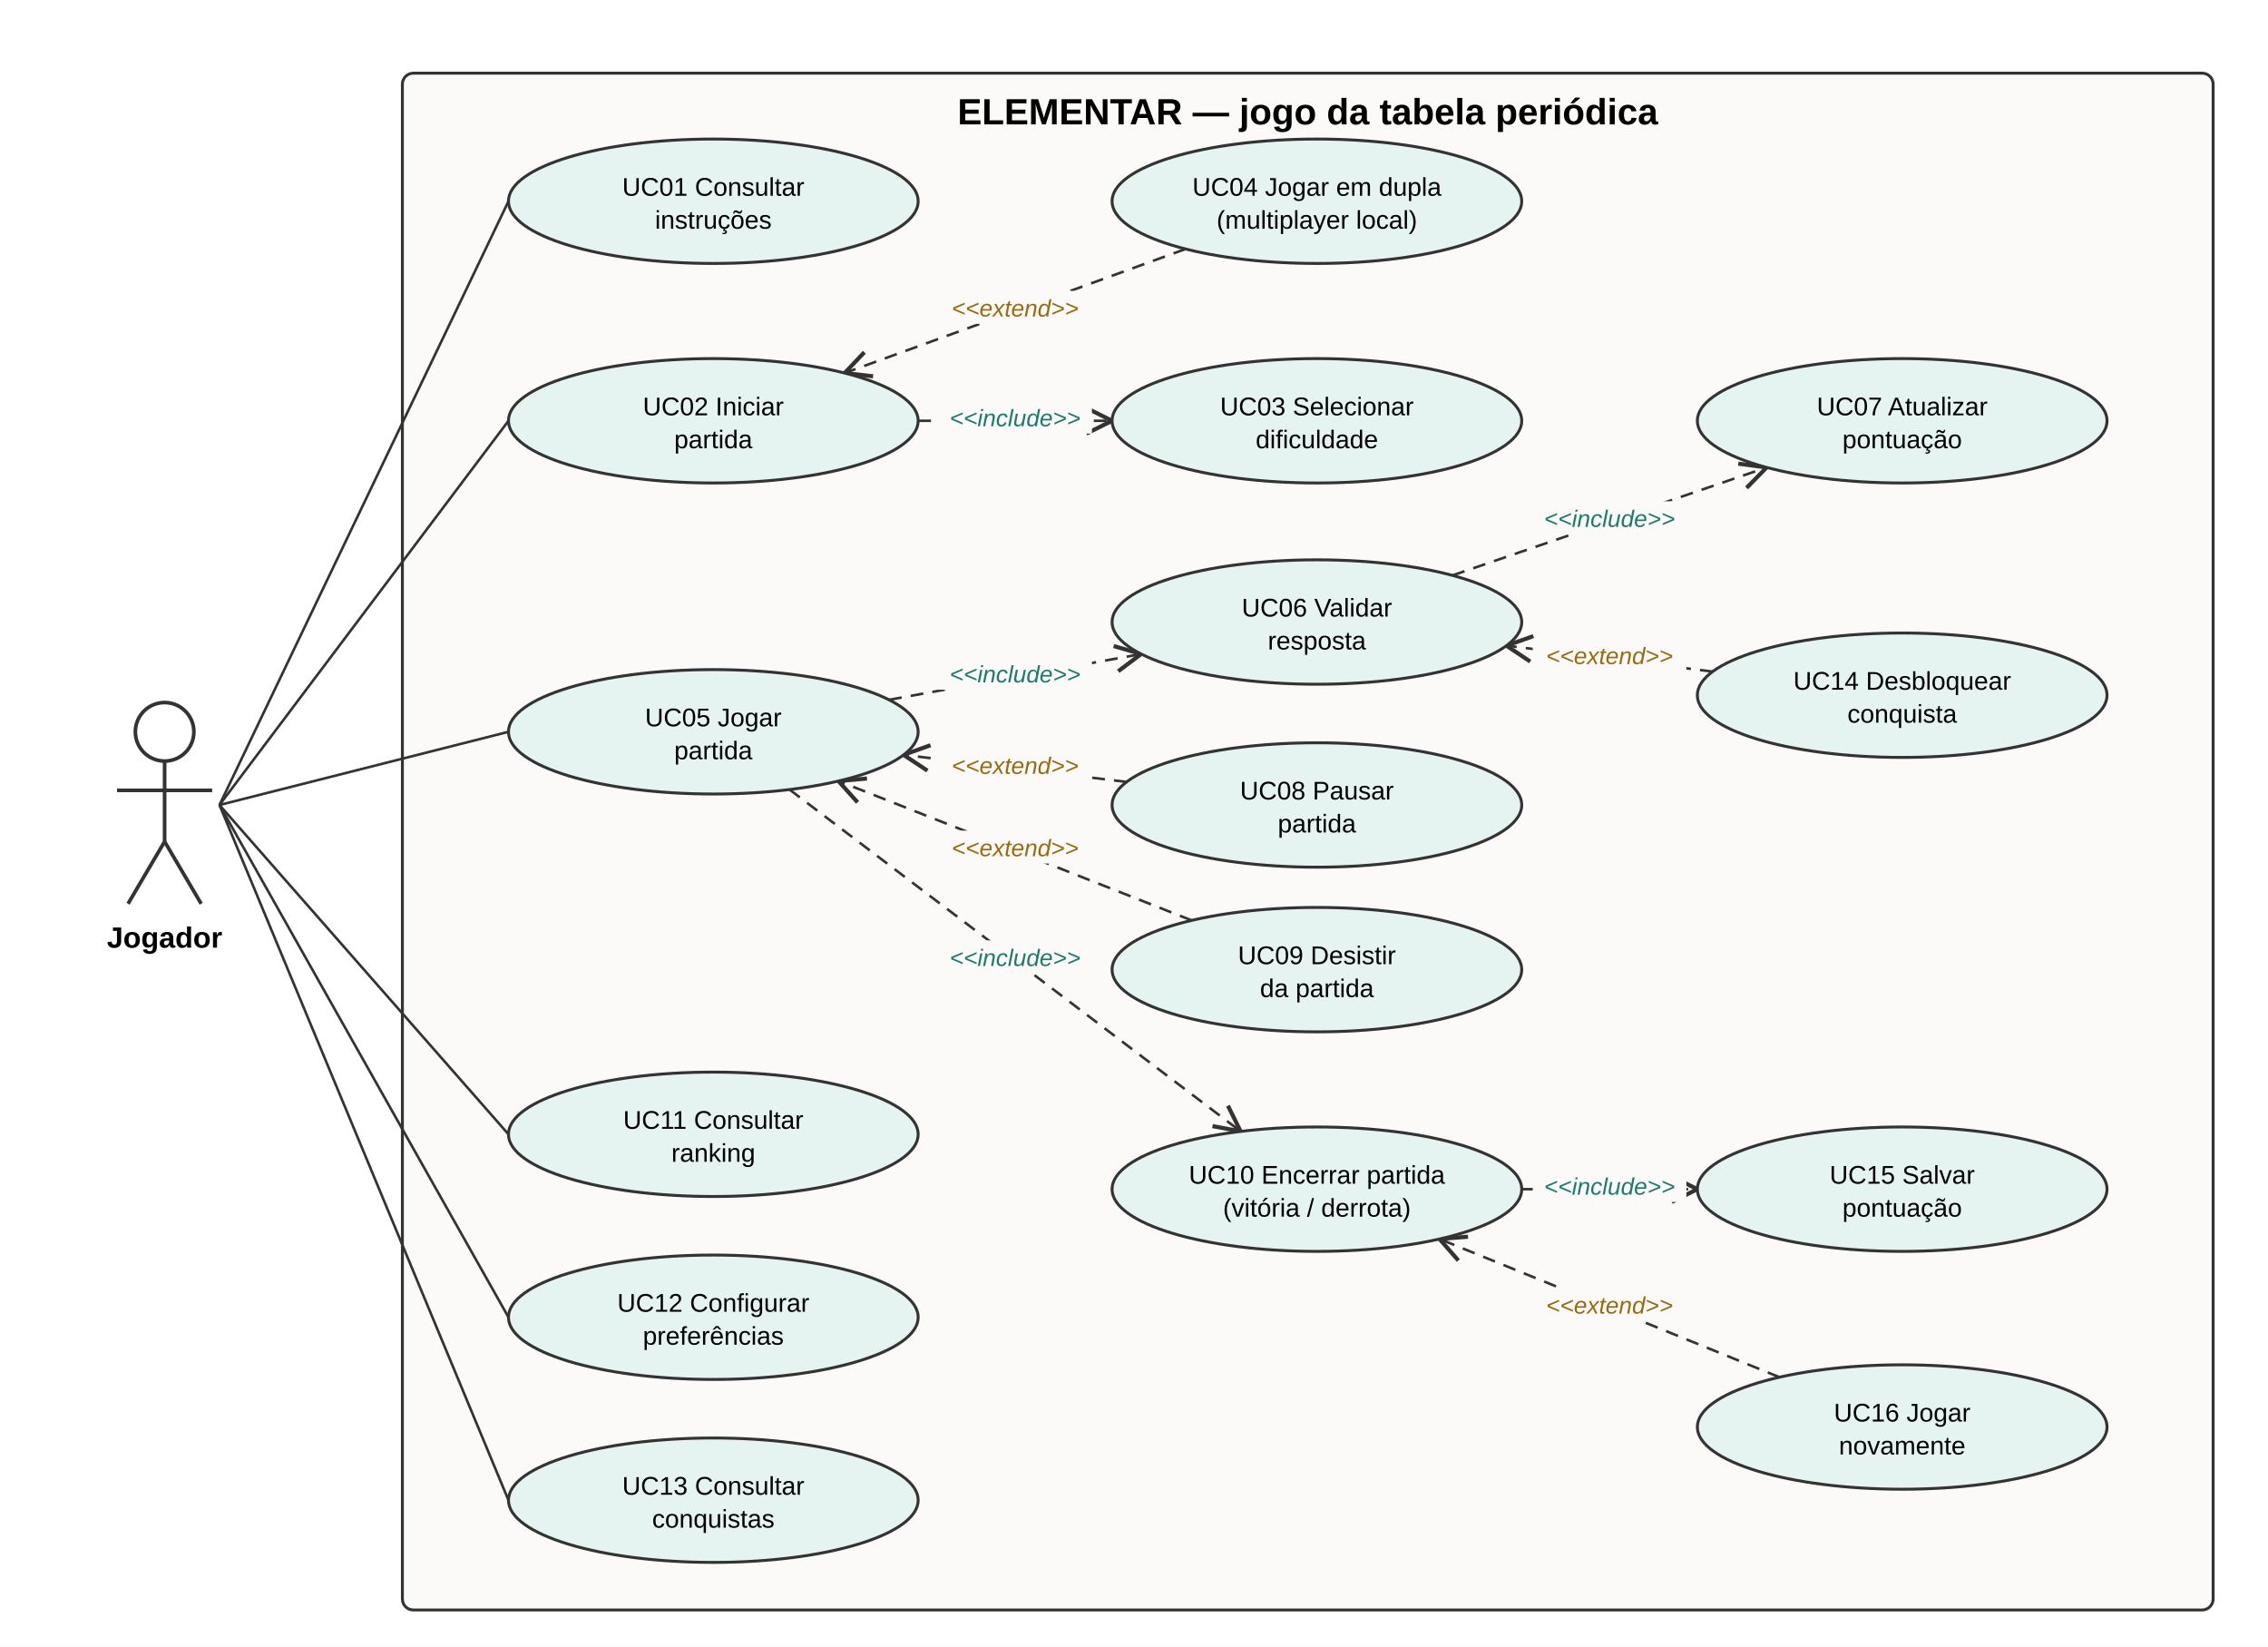
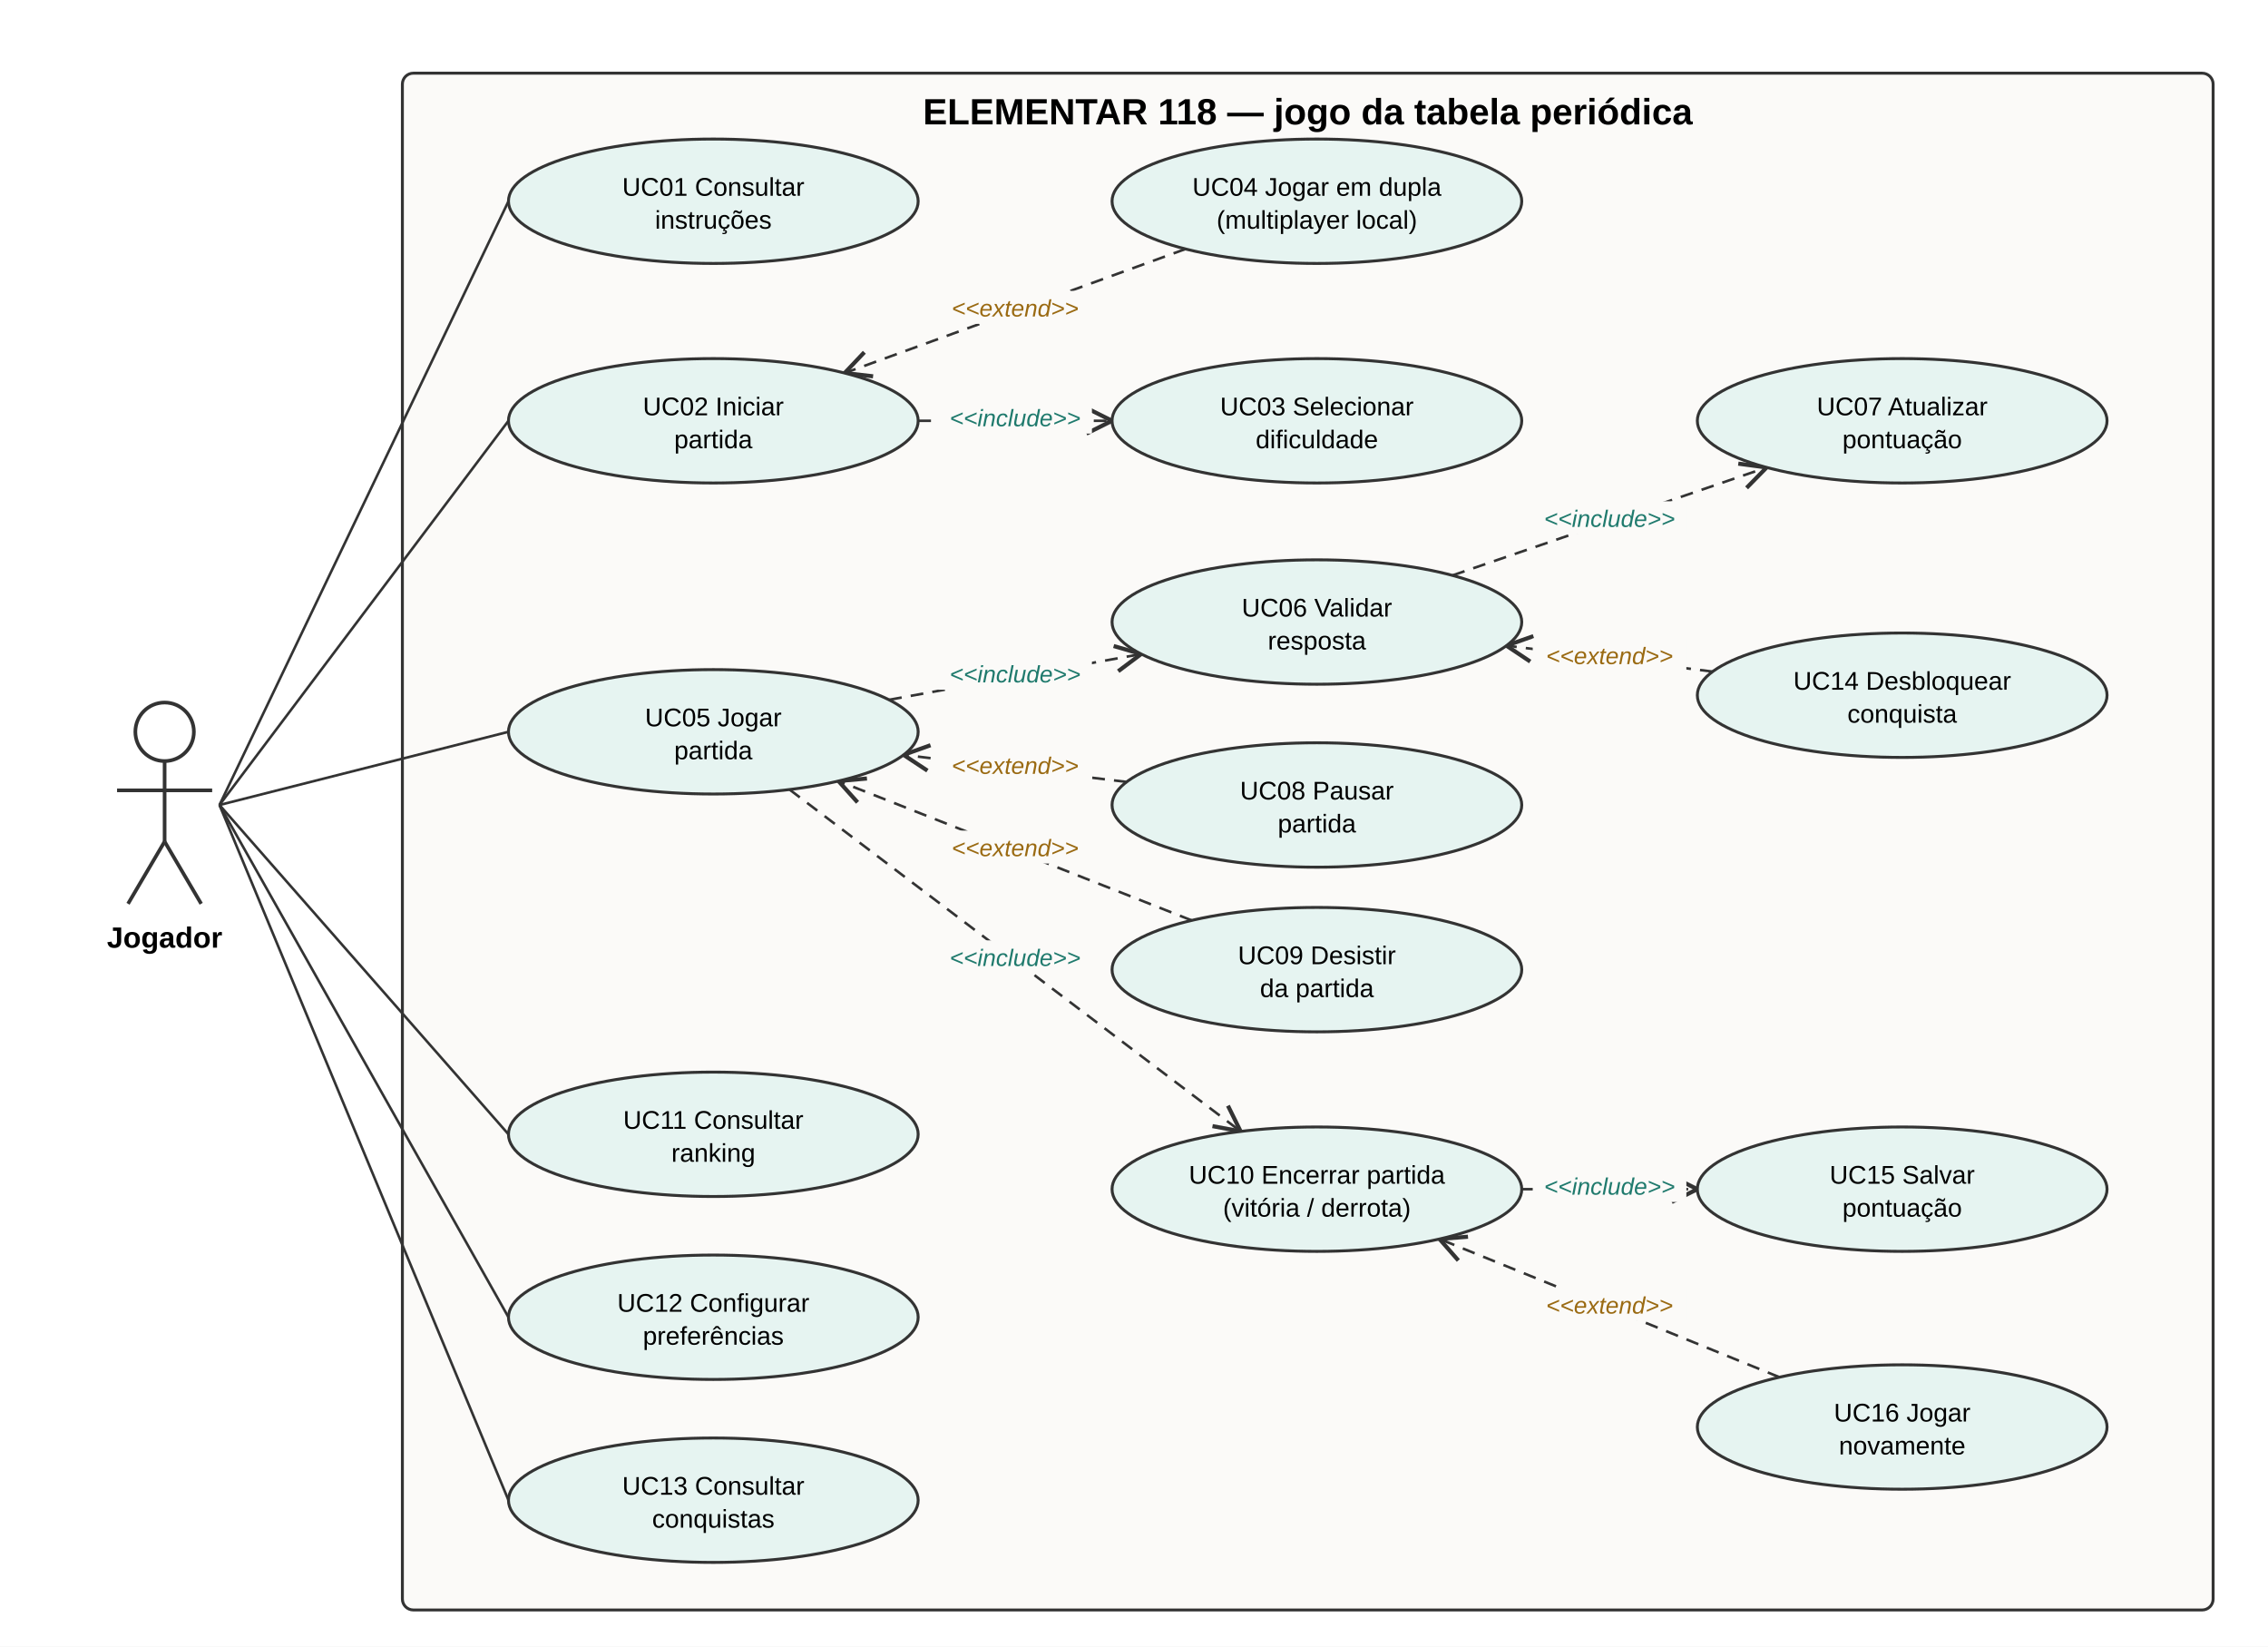
<svg xmlns="http://www.w3.org/2000/svg" viewBox="0 0 1240 900" width="1240" height="900" font-family="Arial, Helvetica, sans-serif">
  <defs>
    <marker id="seta" viewBox="0 0 12 12" refX="11" refY="6" markerWidth="12" markerHeight="12" orient="auto-start-reverse">
      <path d="M1 1 L11 6 L1 11" fill="none" stroke="#333" stroke-width="1.6" />
    </marker>
  </defs>
  <rect width="100%" height="100%" fill="#ffffff" />
  <rect x="220" y="40" width="990" height="840" rx="6" fill="#fbfaf8" stroke="#333" stroke-width="1.6" />
-   <text x="715.0" y="68" text-anchor="middle" font-size="20" font-weight="bold">ELEMENTAR — jogo da tabela periódica</text>
+   <text x="715.0" y="68" text-anchor="middle" font-size="20" font-weight="bold">ELEMENTAR 118 — jogo da tabela periódica</text>
  <g stroke="#333" stroke-width="2" fill="none">
    <circle cx="90" cy="400" r="16" />
    <line x1="90" y1="416" x2="90" y2="460" />
    <line x1="64" y1="432" x2="116" y2="432" />
    <line x1="90" y1="460" x2="70" y2="494" />
    <line x1="90" y1="460" x2="110" y2="494" />
  </g>
  <text x="90" y="518" text-anchor="middle" font-size="16" font-weight="bold">Jogador</text>
  <line x1="120" y1="440" x2="278.0" y2="110.0" stroke="#333" stroke-width="1.4" />
  <line x1="120" y1="440" x2="278.0" y2="230.0" stroke="#333" stroke-width="1.4" />
  <line x1="120" y1="440" x2="278.0" y2="400.0" stroke="#333" stroke-width="1.4" />
  <line x1="120" y1="440" x2="278.0" y2="620.0" stroke="#333" stroke-width="1.4" />
  <line x1="120" y1="440" x2="278.0" y2="720.0" stroke="#333" stroke-width="1.4" />
  <line x1="120" y1="440" x2="278.0" y2="820.0" stroke="#333" stroke-width="1.4" />
  <line x1="502.0" y1="230.0" x2="608.0" y2="230.0" stroke="#333" stroke-width="1.4" stroke-dasharray="7 5" marker-end="url(#seta)" />
  <rect x="513.0" y="219.0" width="84" height="18" fill="#fbfaf8" />
  <text x="555.0" y="233.0" text-anchor="middle" font-size="13" font-style="italic" fill="#1f7a6d">&lt;&lt;include&gt;&gt;</text>
  <line x1="648.2" y1="136.1" x2="461.8" y2="203.9" stroke="#333" stroke-width="1.4" stroke-dasharray="7 5" marker-end="url(#seta)" />
  <rect x="513.0" y="159.0" width="84" height="18" fill="#fbfaf8" />
  <text x="555.0" y="173.0" text-anchor="middle" font-size="13" font-style="italic" fill="#9a6a12">&lt;&lt;extend&gt;&gt;</text>
  <line x1="486.1" y1="382.5" x2="623.9" y2="357.5" stroke="#333" stroke-width="1.4" stroke-dasharray="7 5" marker-end="url(#seta)" />
  <rect x="513.0" y="359.0" width="84" height="18" fill="#fbfaf8" />
  <text x="555.0" y="373.0" text-anchor="middle" font-size="13" font-style="italic" fill="#1f7a6d">&lt;&lt;include&gt;&gt;</text>
  <line x1="794.1" y1="314.5" x2="965.9" y2="255.5" stroke="#333" stroke-width="1.4" stroke-dasharray="7 5" marker-end="url(#seta)" />
  <rect x="838.0" y="274.0" width="84" height="18" fill="#fbfaf8" />
  <text x="880.0" y="288.0" text-anchor="middle" font-size="13" font-style="italic" fill="#1f7a6d">&lt;&lt;include&gt;&gt;</text>
  <line x1="936.4" y1="367.1" x2="823.6" y2="352.9" stroke="#333" stroke-width="1.4" stroke-dasharray="7 5" marker-end="url(#seta)" />
  <rect x="838.0" y="349.0" width="84" height="18" fill="#fbfaf8" />
  <text x="880.0" y="363.0" text-anchor="middle" font-size="13" font-style="italic" fill="#9a6a12">&lt;&lt;extend&gt;&gt;</text>
  <line x1="616.0" y1="427.4" x2="494.0" y2="412.6" stroke="#333" stroke-width="1.4" stroke-dasharray="7 5" marker-end="url(#seta)" />
  <rect x="513.0" y="409.0" width="84" height="18" fill="#fbfaf8" />
  <text x="555.0" y="423.0" text-anchor="middle" font-size="13" font-style="italic" fill="#9a6a12">&lt;&lt;extend&gt;&gt;</text>
  <line x1="651.6" y1="503.1" x2="458.4" y2="426.9" stroke="#333" stroke-width="1.4" stroke-dasharray="7 5" marker-end="url(#seta)" />
  <rect x="513.0" y="454.0" width="84" height="18" fill="#fbfaf8" />
  <text x="555.0" y="468.0" text-anchor="middle" font-size="13" font-style="italic" fill="#9a6a12">&lt;&lt;extend&gt;&gt;</text>
  <line x1="431.7" y1="431.6" x2="678.3" y2="618.4" stroke="#333" stroke-width="1.4" stroke-dasharray="7 5" marker-end="url(#seta)" />
  <rect x="513.0" y="514.0" width="84" height="18" fill="#fbfaf8" />
  <text x="555.0" y="528.0" text-anchor="middle" font-size="13" font-style="italic" fill="#1f7a6d">&lt;&lt;include&gt;&gt;</text>
  <line x1="832.0" y1="650.0" x2="928.0" y2="650.0" stroke="#333" stroke-width="1.4" stroke-dasharray="7 5" marker-end="url(#seta)" />
  <rect x="838.0" y="639.0" width="84" height="18" fill="#fbfaf8" />
  <text x="880.0" y="653.0" text-anchor="middle" font-size="13" font-style="italic" fill="#1f7a6d">&lt;&lt;include&gt;&gt;</text>
  <line x1="973.0" y1="752.8" x2="787.0" y2="677.2" stroke="#333" stroke-width="1.4" stroke-dasharray="7 5" marker-end="url(#seta)" />
  <rect x="838.0" y="704.0" width="84" height="18" fill="#fbfaf8" />
  <text x="880.0" y="718.0" text-anchor="middle" font-size="13" font-style="italic" fill="#9a6a12">&lt;&lt;extend&gt;&gt;</text>
  <ellipse cx="390" cy="110" rx="112" ry="34" fill="#e6f4f1" stroke="#333" stroke-width="1.6" />
  <text x="390" y="107" text-anchor="middle" font-size="14">UC01 Consultar</text>
  <text x="390" y="125" text-anchor="middle" font-size="14">instruções</text>
  <ellipse cx="390" cy="230" rx="112" ry="34" fill="#e6f4f1" stroke="#333" stroke-width="1.6" />
  <text x="390" y="227" text-anchor="middle" font-size="14">UC02 Iniciar</text>
  <text x="390" y="245" text-anchor="middle" font-size="14">partida</text>
  <ellipse cx="390" cy="400" rx="112" ry="34" fill="#e6f4f1" stroke="#333" stroke-width="1.6" />
  <text x="390" y="397" text-anchor="middle" font-size="14">UC05 Jogar</text>
  <text x="390" y="415" text-anchor="middle" font-size="14">partida</text>
  <ellipse cx="390" cy="620" rx="112" ry="34" fill="#e6f4f1" stroke="#333" stroke-width="1.6" />
  <text x="390" y="617" text-anchor="middle" font-size="14">UC11 Consultar</text>
  <text x="390" y="635" text-anchor="middle" font-size="14">ranking</text>
  <ellipse cx="390" cy="720" rx="112" ry="34" fill="#e6f4f1" stroke="#333" stroke-width="1.6" />
  <text x="390" y="717" text-anchor="middle" font-size="14">UC12 Configurar</text>
  <text x="390" y="735" text-anchor="middle" font-size="14">preferências</text>
  <ellipse cx="390" cy="820" rx="112" ry="34" fill="#e6f4f1" stroke="#333" stroke-width="1.6" />
  <text x="390" y="817" text-anchor="middle" font-size="14">UC13 Consultar</text>
  <text x="390" y="835" text-anchor="middle" font-size="14">conquistas</text>
  <ellipse cx="720" cy="110" rx="112" ry="34" fill="#e6f4f1" stroke="#333" stroke-width="1.6" />
  <text x="720" y="107" text-anchor="middle" font-size="14">UC04 Jogar em dupla</text>
  <text x="720" y="125" text-anchor="middle" font-size="14">(multiplayer local)</text>
  <ellipse cx="720" cy="230" rx="112" ry="34" fill="#e6f4f1" stroke="#333" stroke-width="1.6" />
  <text x="720" y="227" text-anchor="middle" font-size="14">UC03 Selecionar</text>
  <text x="720" y="245" text-anchor="middle" font-size="14">dificuldade</text>
  <ellipse cx="720" cy="340" rx="112" ry="34" fill="#e6f4f1" stroke="#333" stroke-width="1.6" />
  <text x="720" y="337" text-anchor="middle" font-size="14">UC06 Validar</text>
  <text x="720" y="355" text-anchor="middle" font-size="14">resposta</text>
  <ellipse cx="720" cy="440" rx="112" ry="34" fill="#e6f4f1" stroke="#333" stroke-width="1.6" />
  <text x="720" y="437" text-anchor="middle" font-size="14">UC08 Pausar</text>
  <text x="720" y="455" text-anchor="middle" font-size="14">partida</text>
  <ellipse cx="720" cy="530" rx="112" ry="34" fill="#e6f4f1" stroke="#333" stroke-width="1.6" />
  <text x="720" y="527" text-anchor="middle" font-size="14">UC09 Desistir</text>
  <text x="720" y="545" text-anchor="middle" font-size="14">da partida</text>
  <ellipse cx="720" cy="650" rx="112" ry="34" fill="#e6f4f1" stroke="#333" stroke-width="1.6" />
  <text x="720" y="647" text-anchor="middle" font-size="14">UC10 Encerrar partida</text>
  <text x="720" y="665" text-anchor="middle" font-size="14">(vitória / derrota)</text>
  <ellipse cx="1040" cy="230" rx="112" ry="34" fill="#e6f4f1" stroke="#333" stroke-width="1.6" />
  <text x="1040" y="227" text-anchor="middle" font-size="14">UC07 Atualizar</text>
  <text x="1040" y="245" text-anchor="middle" font-size="14">pontuação</text>
  <ellipse cx="1040" cy="380" rx="112" ry="34" fill="#e6f4f1" stroke="#333" stroke-width="1.6" />
  <text x="1040" y="377" text-anchor="middle" font-size="14">UC14 Desbloquear</text>
  <text x="1040" y="395" text-anchor="middle" font-size="14">conquista</text>
  <ellipse cx="1040" cy="650" rx="112" ry="34" fill="#e6f4f1" stroke="#333" stroke-width="1.6" />
  <text x="1040" y="647" text-anchor="middle" font-size="14">UC15 Salvar</text>
  <text x="1040" y="665" text-anchor="middle" font-size="14">pontuação</text>
  <ellipse cx="1040" cy="780" rx="112" ry="34" fill="#e6f4f1" stroke="#333" stroke-width="1.6" />
  <text x="1040" y="777" text-anchor="middle" font-size="14">UC16 Jogar</text>
  <text x="1040" y="795" text-anchor="middle" font-size="14">novamente</text>
</svg>
